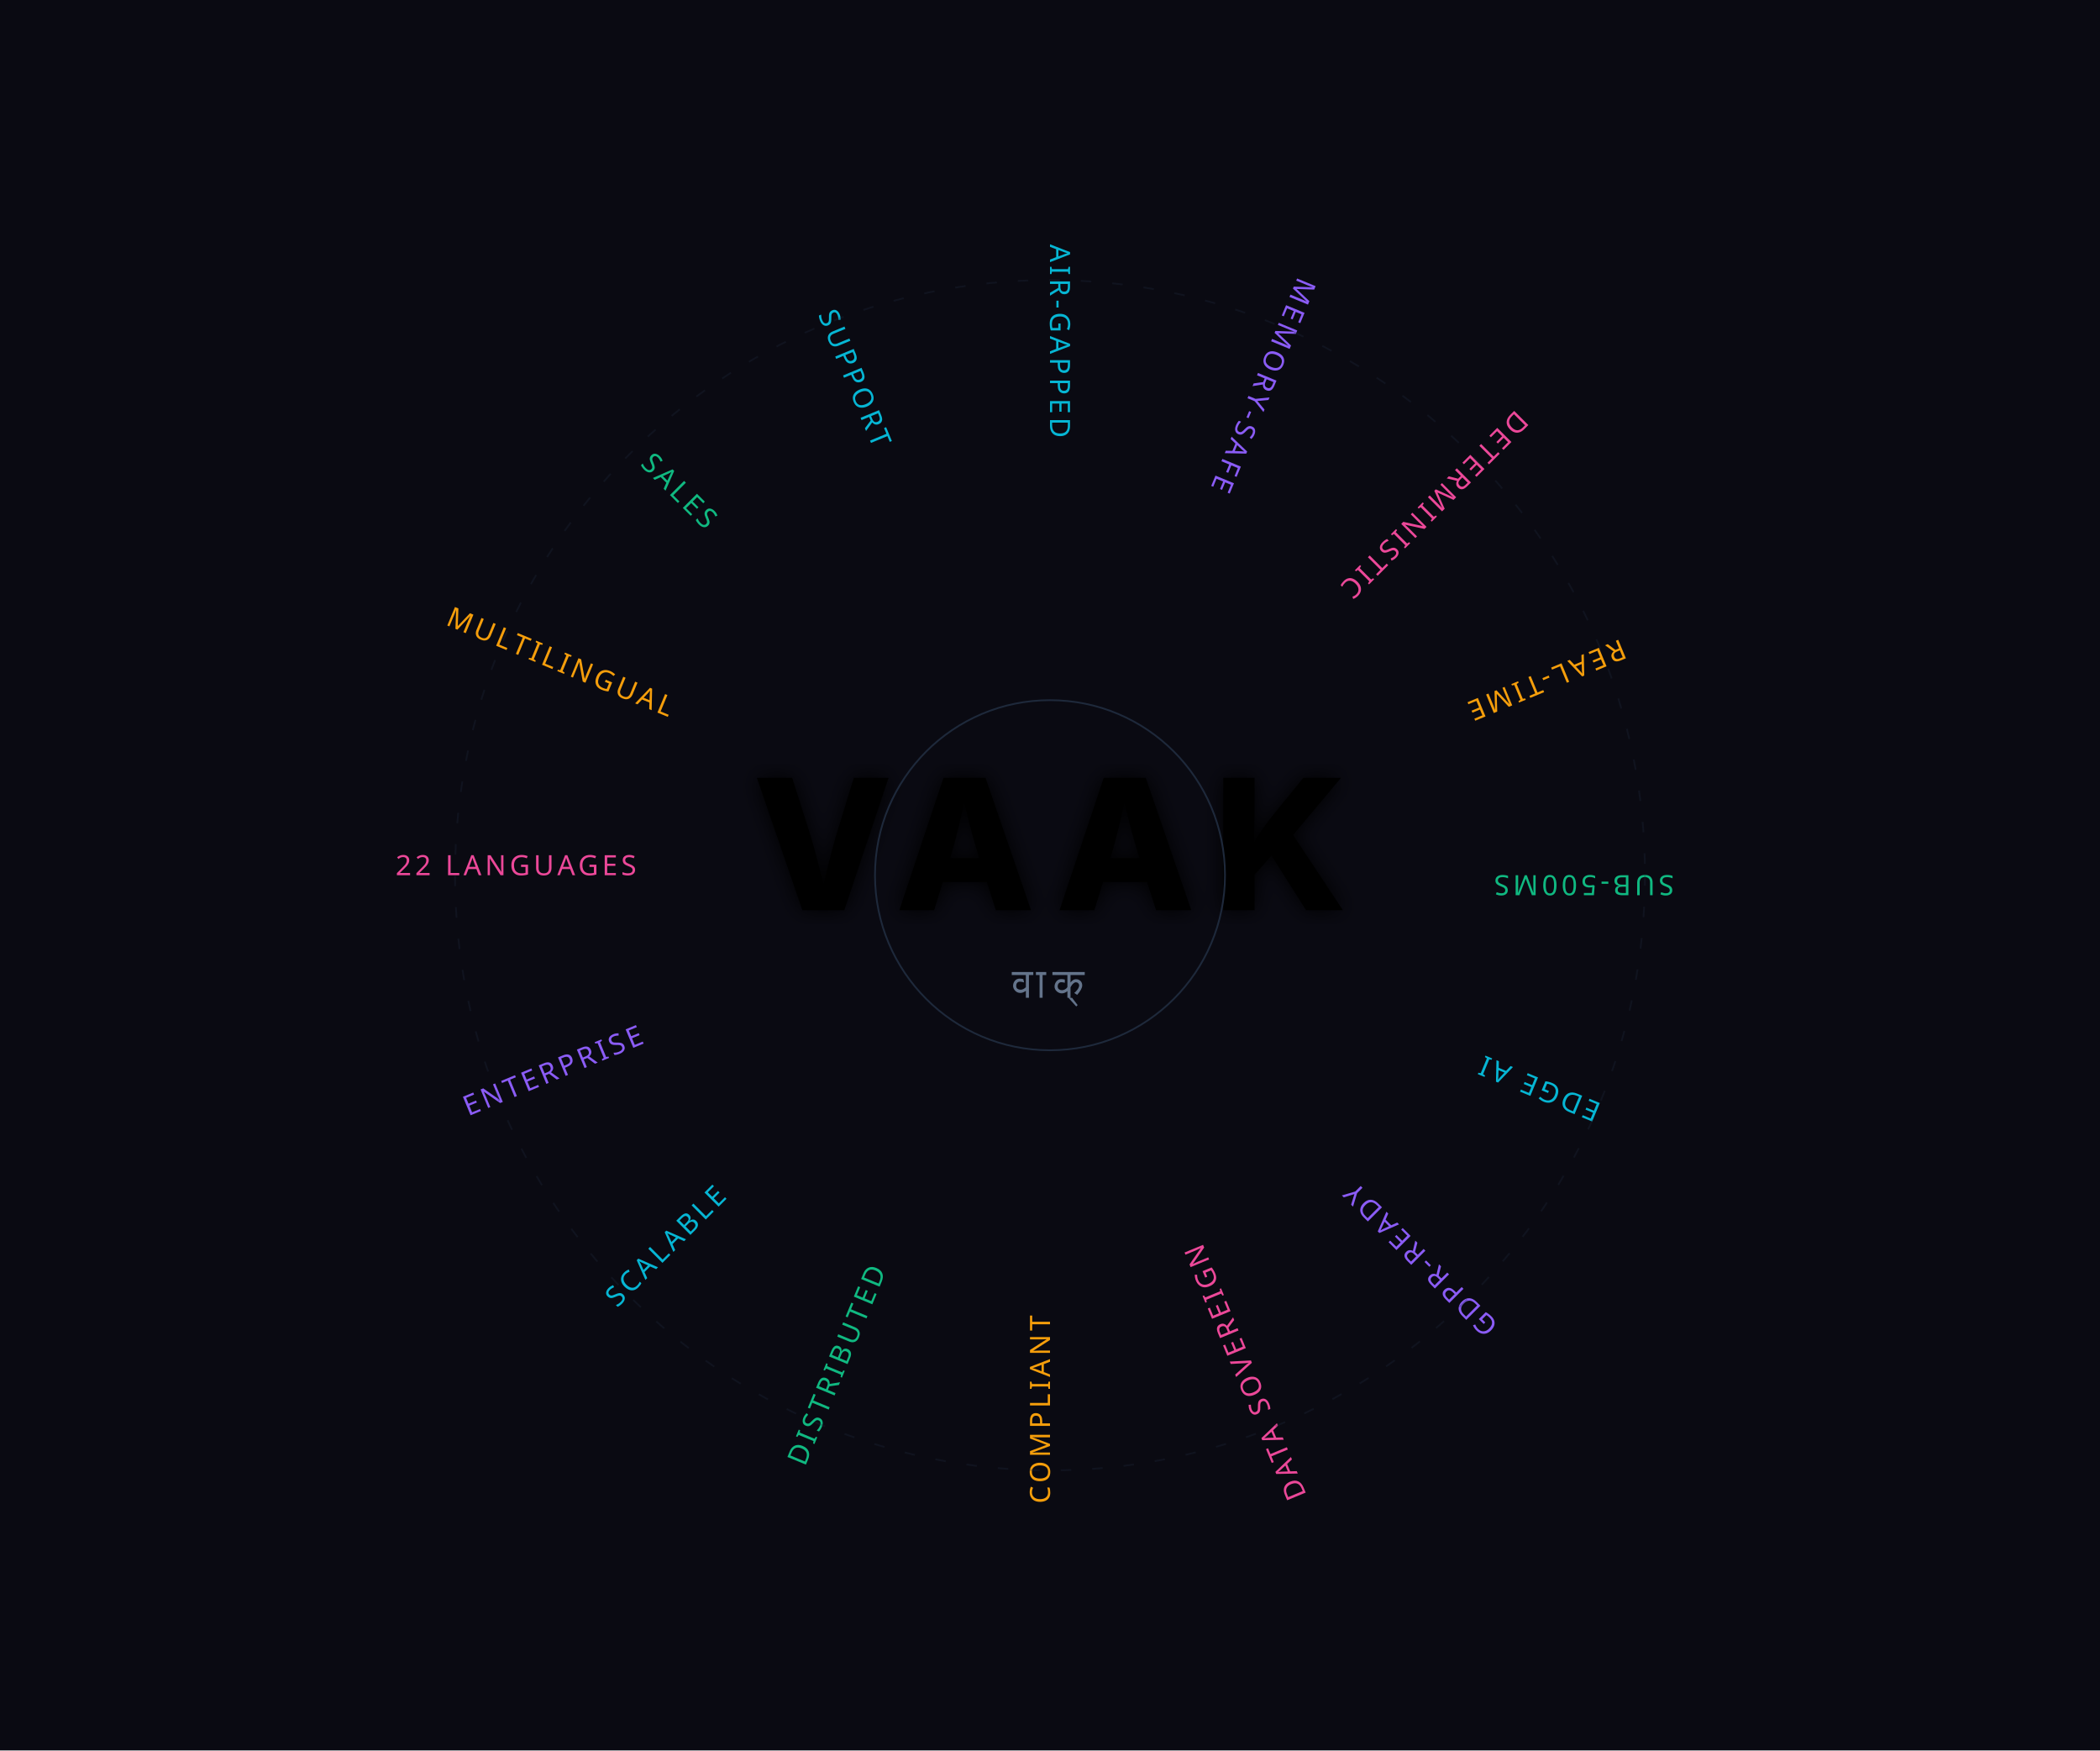
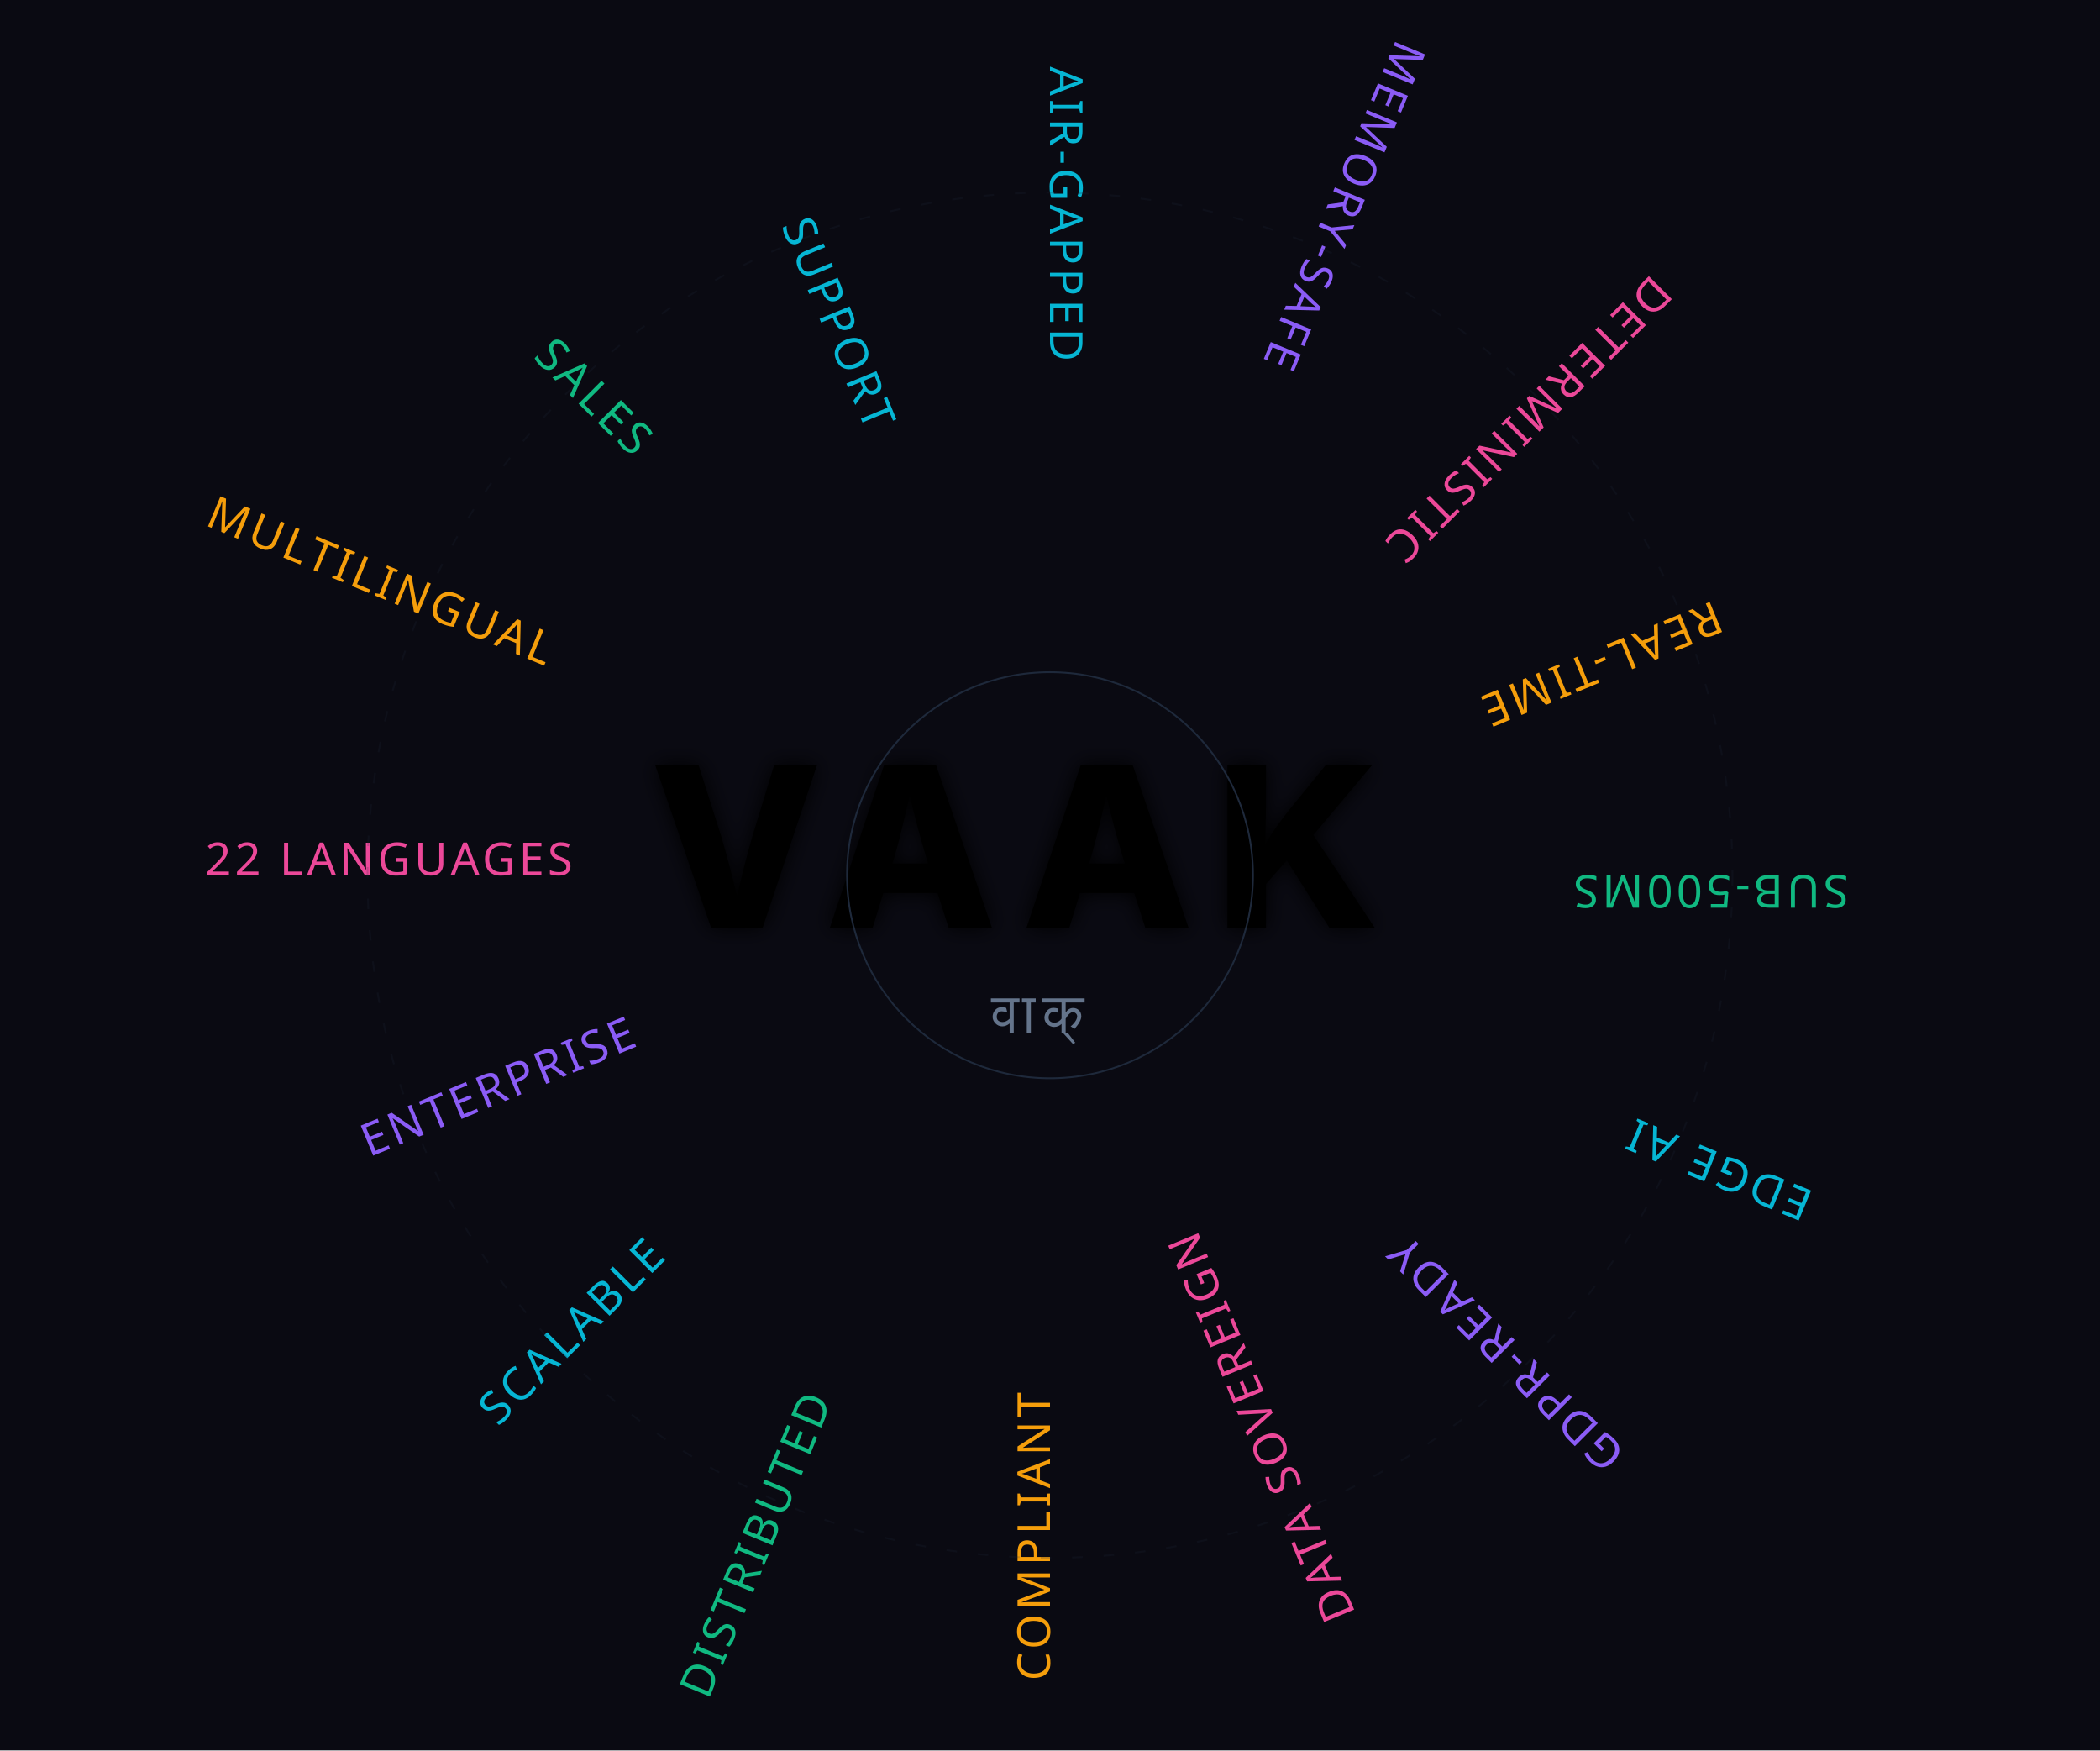
<svg xmlns="http://www.w3.org/2000/svg" viewBox="0 0 600 500">
  <defs>
    <linearGradient id="rgbGradient" x1="0%" y1="0%" x2="100%" y2="0%">
      <stop offset="0%">
        <animate attributeName="stop-color" values="#ff0080;#00ffff;#ffff00;#ff0080" dur="3s" repeatCount="indefinite" />
      </stop>
      <stop offset="50%">
        <animate attributeName="stop-color" values="#00ffff;#ffff00;#ff0080;#00ffff" dur="3s" repeatCount="indefinite" />
      </stop>
      <stop offset="100%">
        <animate attributeName="stop-color" values="#ffff00;#ff0080;#00ffff;#ffff00" dur="3s" repeatCount="indefinite" />
      </stop>
    </linearGradient>
    <filter id="glow">
      <feGaussianBlur stdDeviation="3" result="blur" />
      <feMerge>
        <feMergeNode in="blur" />
        <feMergeNode in="SourceGraphic" />
      </feMerge>
    </filter>
  </defs>
  <rect width="600" height="500" fill="#0a0a12" />
  <g transform="translate(300,250)">
    <animateTransform attributeName="transform" type="rotate" from="0" to="360" dur="24s" repeatCount="indefinite" additive="sum" />
-     <g transform="rotate(0) translate(0,-150)">
-       <text transform="rotate(90)" text-anchor="middle" font-family="system-ui,sans-serif" font-size="8" fill="#06b6d4" letter-spacing="1">
+     <g transform="rotate(0) translate(0,-185)">
+       <text transform="rotate(90)" text-anchor="middle" font-family="system-ui,sans-serif" font-size="13" fill="#06b6d4" letter-spacing="1">
        AIR-GAPPED
-         <animate attributeName="font-size" values="8;8;14;14;8;8;14;14;8" keyTimes="0;0.2;0.25;0.3;0.5;0.7;0.75;0.8;1" dur="24s" repeatCount="indefinite" />
+         <animate attributeName="font-size" values="13;13;22;22;13;13;22;22;13" keyTimes="0;0.2;0.25;0.3;0.5;0.7;0.75;0.8;1" dur="24s" repeatCount="indefinite" />
        <animate attributeName="opacity" values="0.6;0.6;1;1;0.6;0.6;1;1;0.6" keyTimes="0;0.2;0.25;0.3;0.5;0.7;0.75;0.8;1" dur="24s" repeatCount="indefinite" />
      </text>
    </g>
-     <g transform="rotate(22.5) translate(0,-150)">
-       <text transform="rotate(90)" text-anchor="middle" font-family="system-ui,sans-serif" font-size="8" fill="#8b5cf6" letter-spacing="1">
+     <g transform="rotate(22.5) translate(0,-205)">
+       <text transform="rotate(90)" text-anchor="middle" font-family="system-ui,sans-serif" font-size="13" fill="#8b5cf6" letter-spacing="1">
        MEMORY-SAFE
-         <animate attributeName="font-size" values="8;8;14;14;8;8;14;14;8" keyTimes="0;0.2;0.25;0.3;0.5;0.7;0.75;0.8;1" dur="24s" repeatCount="indefinite" begin="-1.5s" />
+         <animate attributeName="font-size" values="13;13;22;22;13;13;22;22;13" keyTimes="0;0.2;0.25;0.3;0.5;0.7;0.75;0.8;1" dur="24s" repeatCount="indefinite" begin="-1.5s" />
        <animate attributeName="opacity" values="0.6;0.6;1;1;0.6;0.6;1;1;0.6" keyTimes="0;0.2;0.25;0.3;0.5;0.7;0.75;0.8;1" dur="24s" repeatCount="indefinite" begin="-1.5s" />
      </text>
    </g>
-     <g transform="rotate(45) translate(0,-150)">
-       <text transform="rotate(90)" text-anchor="middle" font-family="system-ui,sans-serif" font-size="8" fill="#ec4899" letter-spacing="1">
+     <g transform="rotate(45) translate(0,-185)">
+       <text transform="rotate(90)" text-anchor="middle" font-family="system-ui,sans-serif" font-size="13" fill="#ec4899" letter-spacing="1">
        DETERMINISTIC
-         <animate attributeName="font-size" values="8;8;14;14;8;8;14;14;8" keyTimes="0;0.2;0.25;0.3;0.5;0.7;0.75;0.8;1" dur="24s" repeatCount="indefinite" begin="-3s" />
+         <animate attributeName="font-size" values="13;13;22;22;13;13;22;22;13" keyTimes="0;0.2;0.25;0.3;0.5;0.7;0.75;0.8;1" dur="24s" repeatCount="indefinite" begin="-3s" />
        <animate attributeName="opacity" values="0.6;0.6;1;1;0.6;0.6;1;1;0.6" keyTimes="0;0.2;0.25;0.3;0.5;0.7;0.75;0.8;1" dur="24s" repeatCount="indefinite" begin="-3s" />
      </text>
    </g>
-     <g transform="rotate(67.5) translate(0,-150)">
-       <text transform="rotate(90)" text-anchor="middle" font-family="system-ui,sans-serif" font-size="8" fill="#f59e0b" letter-spacing="1">
+     <g transform="rotate(67.5) translate(0,-165)">
+       <text transform="rotate(90)" text-anchor="middle" font-family="system-ui,sans-serif" font-size="13" fill="#f59e0b" letter-spacing="1">
        REAL-TIME
-         <animate attributeName="font-size" values="8;8;14;14;8;8;14;14;8" keyTimes="0;0.2;0.25;0.3;0.5;0.7;0.75;0.8;1" dur="24s" repeatCount="indefinite" begin="-4.5s" />
+         <animate attributeName="font-size" values="13;13;22;22;13;13;22;22;13" keyTimes="0;0.2;0.25;0.3;0.5;0.7;0.75;0.8;1" dur="24s" repeatCount="indefinite" begin="-4.5s" />
        <animate attributeName="opacity" values="0.6;0.6;1;1;0.6;0.6;1;1;0.6" keyTimes="0;0.2;0.25;0.3;0.5;0.7;0.75;0.8;1" dur="24s" repeatCount="indefinite" begin="-4.5s" />
      </text>
    </g>
-     <g transform="rotate(90) translate(0,-150)">
-       <text transform="rotate(90)" text-anchor="middle" font-family="system-ui,sans-serif" font-size="8" fill="#10b981" letter-spacing="1">
+     <g transform="rotate(90) translate(0,-185)">
+       <text transform="rotate(90)" text-anchor="middle" font-family="system-ui,sans-serif" font-size="13" fill="#10b981" letter-spacing="1">
        SUB-500MS
-         <animate attributeName="font-size" values="8;8;14;14;8;8;14;14;8" keyTimes="0;0.2;0.25;0.3;0.5;0.7;0.75;0.8;1" dur="24s" repeatCount="indefinite" begin="-6s" />
+         <animate attributeName="font-size" values="13;13;22;22;13;13;22;22;13" keyTimes="0;0.2;0.25;0.3;0.5;0.7;0.75;0.8;1" dur="24s" repeatCount="indefinite" begin="-6s" />
        <animate attributeName="opacity" values="0.6;0.6;1;1;0.6;0.6;1;1;0.6" keyTimes="0;0.2;0.25;0.3;0.5;0.7;0.75;0.8;1" dur="24s" repeatCount="indefinite" begin="-6s" />
      </text>
    </g>
-     <g transform="rotate(112.5) translate(0,-150)">
-       <text transform="rotate(90)" text-anchor="middle" font-family="system-ui,sans-serif" font-size="8" fill="#06b6d4" letter-spacing="1">
+     <g transform="rotate(112.5) translate(0,-205)">
+       <text transform="rotate(90)" text-anchor="middle" font-family="system-ui,sans-serif" font-size="13" fill="#06b6d4" letter-spacing="1">
        EDGE AI
-         <animate attributeName="font-size" values="8;8;14;14;8;8;14;14;8" keyTimes="0;0.2;0.25;0.3;0.5;0.7;0.75;0.8;1" dur="24s" repeatCount="indefinite" begin="-7.5s" />
+         <animate attributeName="font-size" values="13;13;22;22;13;13;22;22;13" keyTimes="0;0.2;0.25;0.3;0.5;0.7;0.75;0.8;1" dur="24s" repeatCount="indefinite" begin="-7.5s" />
        <animate attributeName="opacity" values="0.6;0.6;1;1;0.6;0.6;1;1;0.6" keyTimes="0;0.2;0.25;0.3;0.5;0.7;0.75;0.8;1" dur="24s" repeatCount="indefinite" begin="-7.5s" />
      </text>
    </g>
-     <g transform="rotate(135) translate(0,-150)">
-       <text transform="rotate(90)" text-anchor="middle" font-family="system-ui,sans-serif" font-size="8" fill="#8b5cf6" letter-spacing="1">
+     <g transform="rotate(135) translate(0,-185)">
+       <text transform="rotate(90)" text-anchor="middle" font-family="system-ui,sans-serif" font-size="13" fill="#8b5cf6" letter-spacing="1">
        GDPR-READY
-         <animate attributeName="font-size" values="8;8;14;14;8;8;14;14;8" keyTimes="0;0.2;0.25;0.3;0.5;0.7;0.75;0.8;1" dur="24s" repeatCount="indefinite" begin="-9s" />
+         <animate attributeName="font-size" values="13;13;22;22;13;13;22;22;13" keyTimes="0;0.2;0.25;0.3;0.5;0.7;0.75;0.8;1" dur="24s" repeatCount="indefinite" begin="-9s" />
        <animate attributeName="opacity" values="0.6;0.6;1;1;0.6;0.6;1;1;0.6" keyTimes="0;0.2;0.25;0.3;0.5;0.7;0.75;0.8;1" dur="24s" repeatCount="indefinite" begin="-9s" />
      </text>
    </g>
-     <g transform="rotate(157.5) translate(0,-150)">
-       <text transform="rotate(90)" text-anchor="middle" font-family="system-ui,sans-serif" font-size="8" fill="#ec4899" letter-spacing="1">
+     <g transform="rotate(157.5) translate(0,-165)">
+       <text transform="rotate(90)" text-anchor="middle" font-family="system-ui,sans-serif" font-size="13" fill="#ec4899" letter-spacing="1">
        DATA SOVEREIGN
-         <animate attributeName="font-size" values="8;8;14;14;8;8;14;14;8" keyTimes="0;0.2;0.25;0.3;0.5;0.7;0.75;0.8;1" dur="24s" repeatCount="indefinite" begin="-10.5s" />
+         <animate attributeName="font-size" values="13;13;22;22;13;13;22;22;13" keyTimes="0;0.2;0.25;0.3;0.5;0.7;0.75;0.8;1" dur="24s" repeatCount="indefinite" begin="-10.5s" />
        <animate attributeName="opacity" values="0.6;0.6;1;1;0.6;0.6;1;1;0.6" keyTimes="0;0.2;0.25;0.3;0.5;0.7;0.75;0.8;1" dur="24s" repeatCount="indefinite" begin="-10.5s" />
      </text>
    </g>
-     <g transform="rotate(180) translate(0,-150)">
-       <text transform="rotate(90)" text-anchor="middle" font-family="system-ui,sans-serif" font-size="8" fill="#f59e0b" letter-spacing="1">
+     <g transform="rotate(180) translate(0,-185)">
+       <text transform="rotate(90)" text-anchor="middle" font-family="system-ui,sans-serif" font-size="13" fill="#f59e0b" letter-spacing="1">
        COMPLIANT
-         <animate attributeName="font-size" values="8;8;14;14;8;8;14;14;8" keyTimes="0;0.2;0.25;0.3;0.5;0.7;0.75;0.8;1" dur="24s" repeatCount="indefinite" begin="-12s" />
+         <animate attributeName="font-size" values="13;13;22;22;13;13;22;22;13" keyTimes="0;0.2;0.25;0.3;0.5;0.7;0.75;0.8;1" dur="24s" repeatCount="indefinite" begin="-12s" />
        <animate attributeName="opacity" values="0.6;0.6;1;1;0.6;0.6;1;1;0.6" keyTimes="0;0.2;0.25;0.3;0.5;0.7;0.75;0.8;1" dur="24s" repeatCount="indefinite" begin="-12s" />
      </text>
    </g>
-     <g transform="rotate(202.5) translate(0,-150)">
-       <text transform="rotate(90)" text-anchor="middle" font-family="system-ui,sans-serif" font-size="8" fill="#10b981" letter-spacing="1">
+     <g transform="rotate(202.5) translate(0,-205)">
+       <text transform="rotate(90)" text-anchor="middle" font-family="system-ui,sans-serif" font-size="13" fill="#10b981" letter-spacing="1">
        DISTRIBUTED
-         <animate attributeName="font-size" values="8;8;14;14;8;8;14;14;8" keyTimes="0;0.2;0.25;0.3;0.5;0.7;0.75;0.8;1" dur="24s" repeatCount="indefinite" begin="-13.5s" />
+         <animate attributeName="font-size" values="13;13;22;22;13;13;22;22;13" keyTimes="0;0.2;0.25;0.3;0.5;0.7;0.75;0.8;1" dur="24s" repeatCount="indefinite" begin="-13.5s" />
        <animate attributeName="opacity" values="0.6;0.6;1;1;0.6;0.6;1;1;0.6" keyTimes="0;0.2;0.25;0.3;0.5;0.7;0.75;0.8;1" dur="24s" repeatCount="indefinite" begin="-13.5s" />
      </text>
    </g>
-     <g transform="rotate(225) translate(0,-150)">
-       <text transform="rotate(90)" text-anchor="middle" font-family="system-ui,sans-serif" font-size="8" fill="#06b6d4" letter-spacing="1">
+     <g transform="rotate(225) translate(0,-185)">
+       <text transform="rotate(90)" text-anchor="middle" font-family="system-ui,sans-serif" font-size="13" fill="#06b6d4" letter-spacing="1">
        SCALABLE
-         <animate attributeName="font-size" values="8;8;14;14;8;8;14;14;8" keyTimes="0;0.2;0.25;0.3;0.5;0.7;0.75;0.8;1" dur="24s" repeatCount="indefinite" begin="-15s" />
+         <animate attributeName="font-size" values="13;13;22;22;13;13;22;22;13" keyTimes="0;0.2;0.25;0.3;0.5;0.7;0.75;0.8;1" dur="24s" repeatCount="indefinite" begin="-15s" />
        <animate attributeName="opacity" values="0.6;0.6;1;1;0.6;0.6;1;1;0.6" keyTimes="0;0.2;0.25;0.3;0.5;0.7;0.75;0.8;1" dur="24s" repeatCount="indefinite" begin="-15s" />
      </text>
    </g>
-     <g transform="rotate(247.5) translate(0,-150)">
-       <text transform="rotate(90)" text-anchor="middle" font-family="system-ui,sans-serif" font-size="8" fill="#8b5cf6" letter-spacing="1">
+     <g transform="rotate(247.5) translate(0,-165)">
+       <text transform="rotate(90)" text-anchor="middle" font-family="system-ui,sans-serif" font-size="13" fill="#8b5cf6" letter-spacing="1">
        ENTERPRISE
-         <animate attributeName="font-size" values="8;8;14;14;8;8;14;14;8" keyTimes="0;0.2;0.25;0.3;0.5;0.7;0.75;0.8;1" dur="24s" repeatCount="indefinite" begin="-16.5s" />
+         <animate attributeName="font-size" values="13;13;22;22;13;13;22;22;13" keyTimes="0;0.2;0.25;0.3;0.5;0.7;0.75;0.8;1" dur="24s" repeatCount="indefinite" begin="-16.5s" />
        <animate attributeName="opacity" values="0.6;0.6;1;1;0.6;0.6;1;1;0.6" keyTimes="0;0.2;0.25;0.3;0.5;0.7;0.75;0.8;1" dur="24s" repeatCount="indefinite" begin="-16.5s" />
      </text>
    </g>
-     <g transform="rotate(270) translate(0,-150)">
-       <text transform="rotate(90)" text-anchor="middle" font-family="system-ui,sans-serif" font-size="8" fill="#ec4899" letter-spacing="1">
+     <g transform="rotate(270) translate(0,-185)">
+       <text transform="rotate(90)" text-anchor="middle" font-family="system-ui,sans-serif" font-size="13" fill="#ec4899" letter-spacing="1">
        22 LANGUAGES
-         <animate attributeName="font-size" values="8;8;14;14;8;8;14;14;8" keyTimes="0;0.2;0.25;0.3;0.5;0.7;0.75;0.8;1" dur="24s" repeatCount="indefinite" begin="-18s" />
+         <animate attributeName="font-size" values="13;13;22;22;13;13;22;22;13" keyTimes="0;0.2;0.25;0.3;0.5;0.7;0.75;0.8;1" dur="24s" repeatCount="indefinite" begin="-18s" />
        <animate attributeName="opacity" values="0.6;0.6;1;1;0.6;0.6;1;1;0.6" keyTimes="0;0.2;0.25;0.3;0.5;0.7;0.75;0.8;1" dur="24s" repeatCount="indefinite" begin="-18s" />
      </text>
    </g>
-     <g transform="rotate(292.5) translate(0,-150)">
-       <text transform="rotate(90)" text-anchor="middle" font-family="system-ui,sans-serif" font-size="8" fill="#f59e0b" letter-spacing="1">
+     <g transform="rotate(292.5) translate(0,-205)">
+       <text transform="rotate(90)" text-anchor="middle" font-family="system-ui,sans-serif" font-size="13" fill="#f59e0b" letter-spacing="1">
        MULTILINGUAL
-         <animate attributeName="font-size" values="8;8;14;14;8;8;14;14;8" keyTimes="0;0.2;0.25;0.3;0.5;0.7;0.75;0.8;1" dur="24s" repeatCount="indefinite" begin="-19.5s" />
+         <animate attributeName="font-size" values="13;13;22;22;13;13;22;22;13" keyTimes="0;0.2;0.25;0.3;0.5;0.7;0.75;0.8;1" dur="24s" repeatCount="indefinite" begin="-19.5s" />
        <animate attributeName="opacity" values="0.6;0.6;1;1;0.6;0.6;1;1;0.6" keyTimes="0;0.2;0.25;0.3;0.5;0.7;0.75;0.8;1" dur="24s" repeatCount="indefinite" begin="-19.5s" />
      </text>
    </g>
-     <g transform="rotate(315) translate(0,-150)">
-       <text transform="rotate(90)" text-anchor="middle" font-family="system-ui,sans-serif" font-size="8" fill="#10b981" letter-spacing="1">
+     <g transform="rotate(315) translate(0,-185)">
+       <text transform="rotate(90)" text-anchor="middle" font-family="system-ui,sans-serif" font-size="13" fill="#10b981" letter-spacing="1">
        SALES
-         <animate attributeName="font-size" values="8;8;14;14;8;8;14;14;8" keyTimes="0;0.2;0.25;0.3;0.5;0.7;0.75;0.8;1" dur="24s" repeatCount="indefinite" begin="-21s" />
+         <animate attributeName="font-size" values="13;13;22;22;13;13;22;22;13" keyTimes="0;0.2;0.25;0.3;0.5;0.7;0.75;0.8;1" dur="24s" repeatCount="indefinite" begin="-21s" />
        <animate attributeName="opacity" values="0.6;0.6;1;1;0.6;0.6;1;1;0.6" keyTimes="0;0.2;0.25;0.3;0.5;0.7;0.75;0.8;1" dur="24s" repeatCount="indefinite" begin="-21s" />
      </text>
    </g>
-     <g transform="rotate(337.5) translate(0,-150)">
-       <text transform="rotate(90)" text-anchor="middle" font-family="system-ui,sans-serif" font-size="8" fill="#06b6d4" letter-spacing="1">
+     <g transform="rotate(337.5) translate(0,-165)">
+       <text transform="rotate(90)" text-anchor="middle" font-family="system-ui,sans-serif" font-size="13" fill="#06b6d4" letter-spacing="1">
        SUPPORT
-         <animate attributeName="font-size" values="8;8;14;14;8;8;14;14;8" keyTimes="0;0.2;0.25;0.3;0.5;0.7;0.75;0.8;1" dur="24s" repeatCount="indefinite" begin="-22.5s" />
+         <animate attributeName="font-size" values="13;13;22;22;13;13;22;22;13" keyTimes="0;0.2;0.25;0.3;0.5;0.7;0.75;0.8;1" dur="24s" repeatCount="indefinite" begin="-22.5s" />
        <animate attributeName="opacity" values="0.6;0.6;1;1;0.6;0.6;1;1;0.6" keyTimes="0;0.2;0.25;0.3;0.5;0.7;0.75;0.8;1" dur="24s" repeatCount="indefinite" begin="-22.5s" />
      </text>
    </g>
  </g>
-   <ellipse cx="300" cy="250" rx="170" ry="170" fill="none" stroke="#1e293b" stroke-width="0.5" stroke-dasharray="3,6" opacity="0.3" />
-   <text x="300" y="260" text-anchor="middle" font-family="system-ui,-apple-system,sans-serif" font-size="52" font-weight="800" fill="url(#rgbGradient)" filter="url(#glow)" letter-spacing="5">
+   <ellipse cx="300" cy="250" rx="195" ry="195" fill="none" stroke="#1e293b" stroke-width="0.5" stroke-dasharray="3,6" opacity="0.2" />
+   <text x="300" y="265" text-anchor="middle" font-family="system-ui,-apple-system,sans-serif" font-size="64" font-weight="800" fill="url(#rgbGradient)" filter="url(#glow)" letter-spacing="6">
    VAAK
+     
+     <animate attributeName="font-size" values="58;64;70;64;58" keyTimes="0;0.25;0.5;0.75;1" dur="4s" repeatCount="indefinite" calcMode="spline" keySplines="0.4 0 0.6 1; 0.4 0 0.6 1; 0.4 0 0.6 1; 0.4 0 0.6 1" />
  </text>
-   <text x="300" y="285" text-anchor="middle" font-family="system-ui,sans-serif" font-size="12" fill="#64748b" letter-spacing="3">
+   <text x="300" y="295" text-anchor="middle" font-family="system-ui,sans-serif" font-size="16" fill="#64748b" letter-spacing="3">
    वाक्
+     <animate attributeName="font-size" values="15;16;18;16;15" keyTimes="0;0.25;0.5;0.75;1" dur="4s" repeatCount="indefinite" calcMode="spline" keySplines="0.4 0 0.6 1; 0.4 0 0.6 1; 0.4 0 0.6 1; 0.4 0 0.6 1" />
  </text>
-   <circle cx="300" cy="250" r="50" fill="none" stroke="#1e293b" stroke-width="0.5" />
+   <circle cx="300" cy="250" r="58" fill="none" stroke="#1e293b" stroke-width="0.5">
+     <animate attributeName="r" values="55;58;62;58;55" keyTimes="0;0.25;0.5;0.75;1" dur="4s" repeatCount="indefinite" calcMode="spline" keySplines="0.4 0 0.6 1; 0.4 0 0.6 1; 0.4 0 0.6 1; 0.4 0 0.6 1" />
+   </circle>
</svg>
